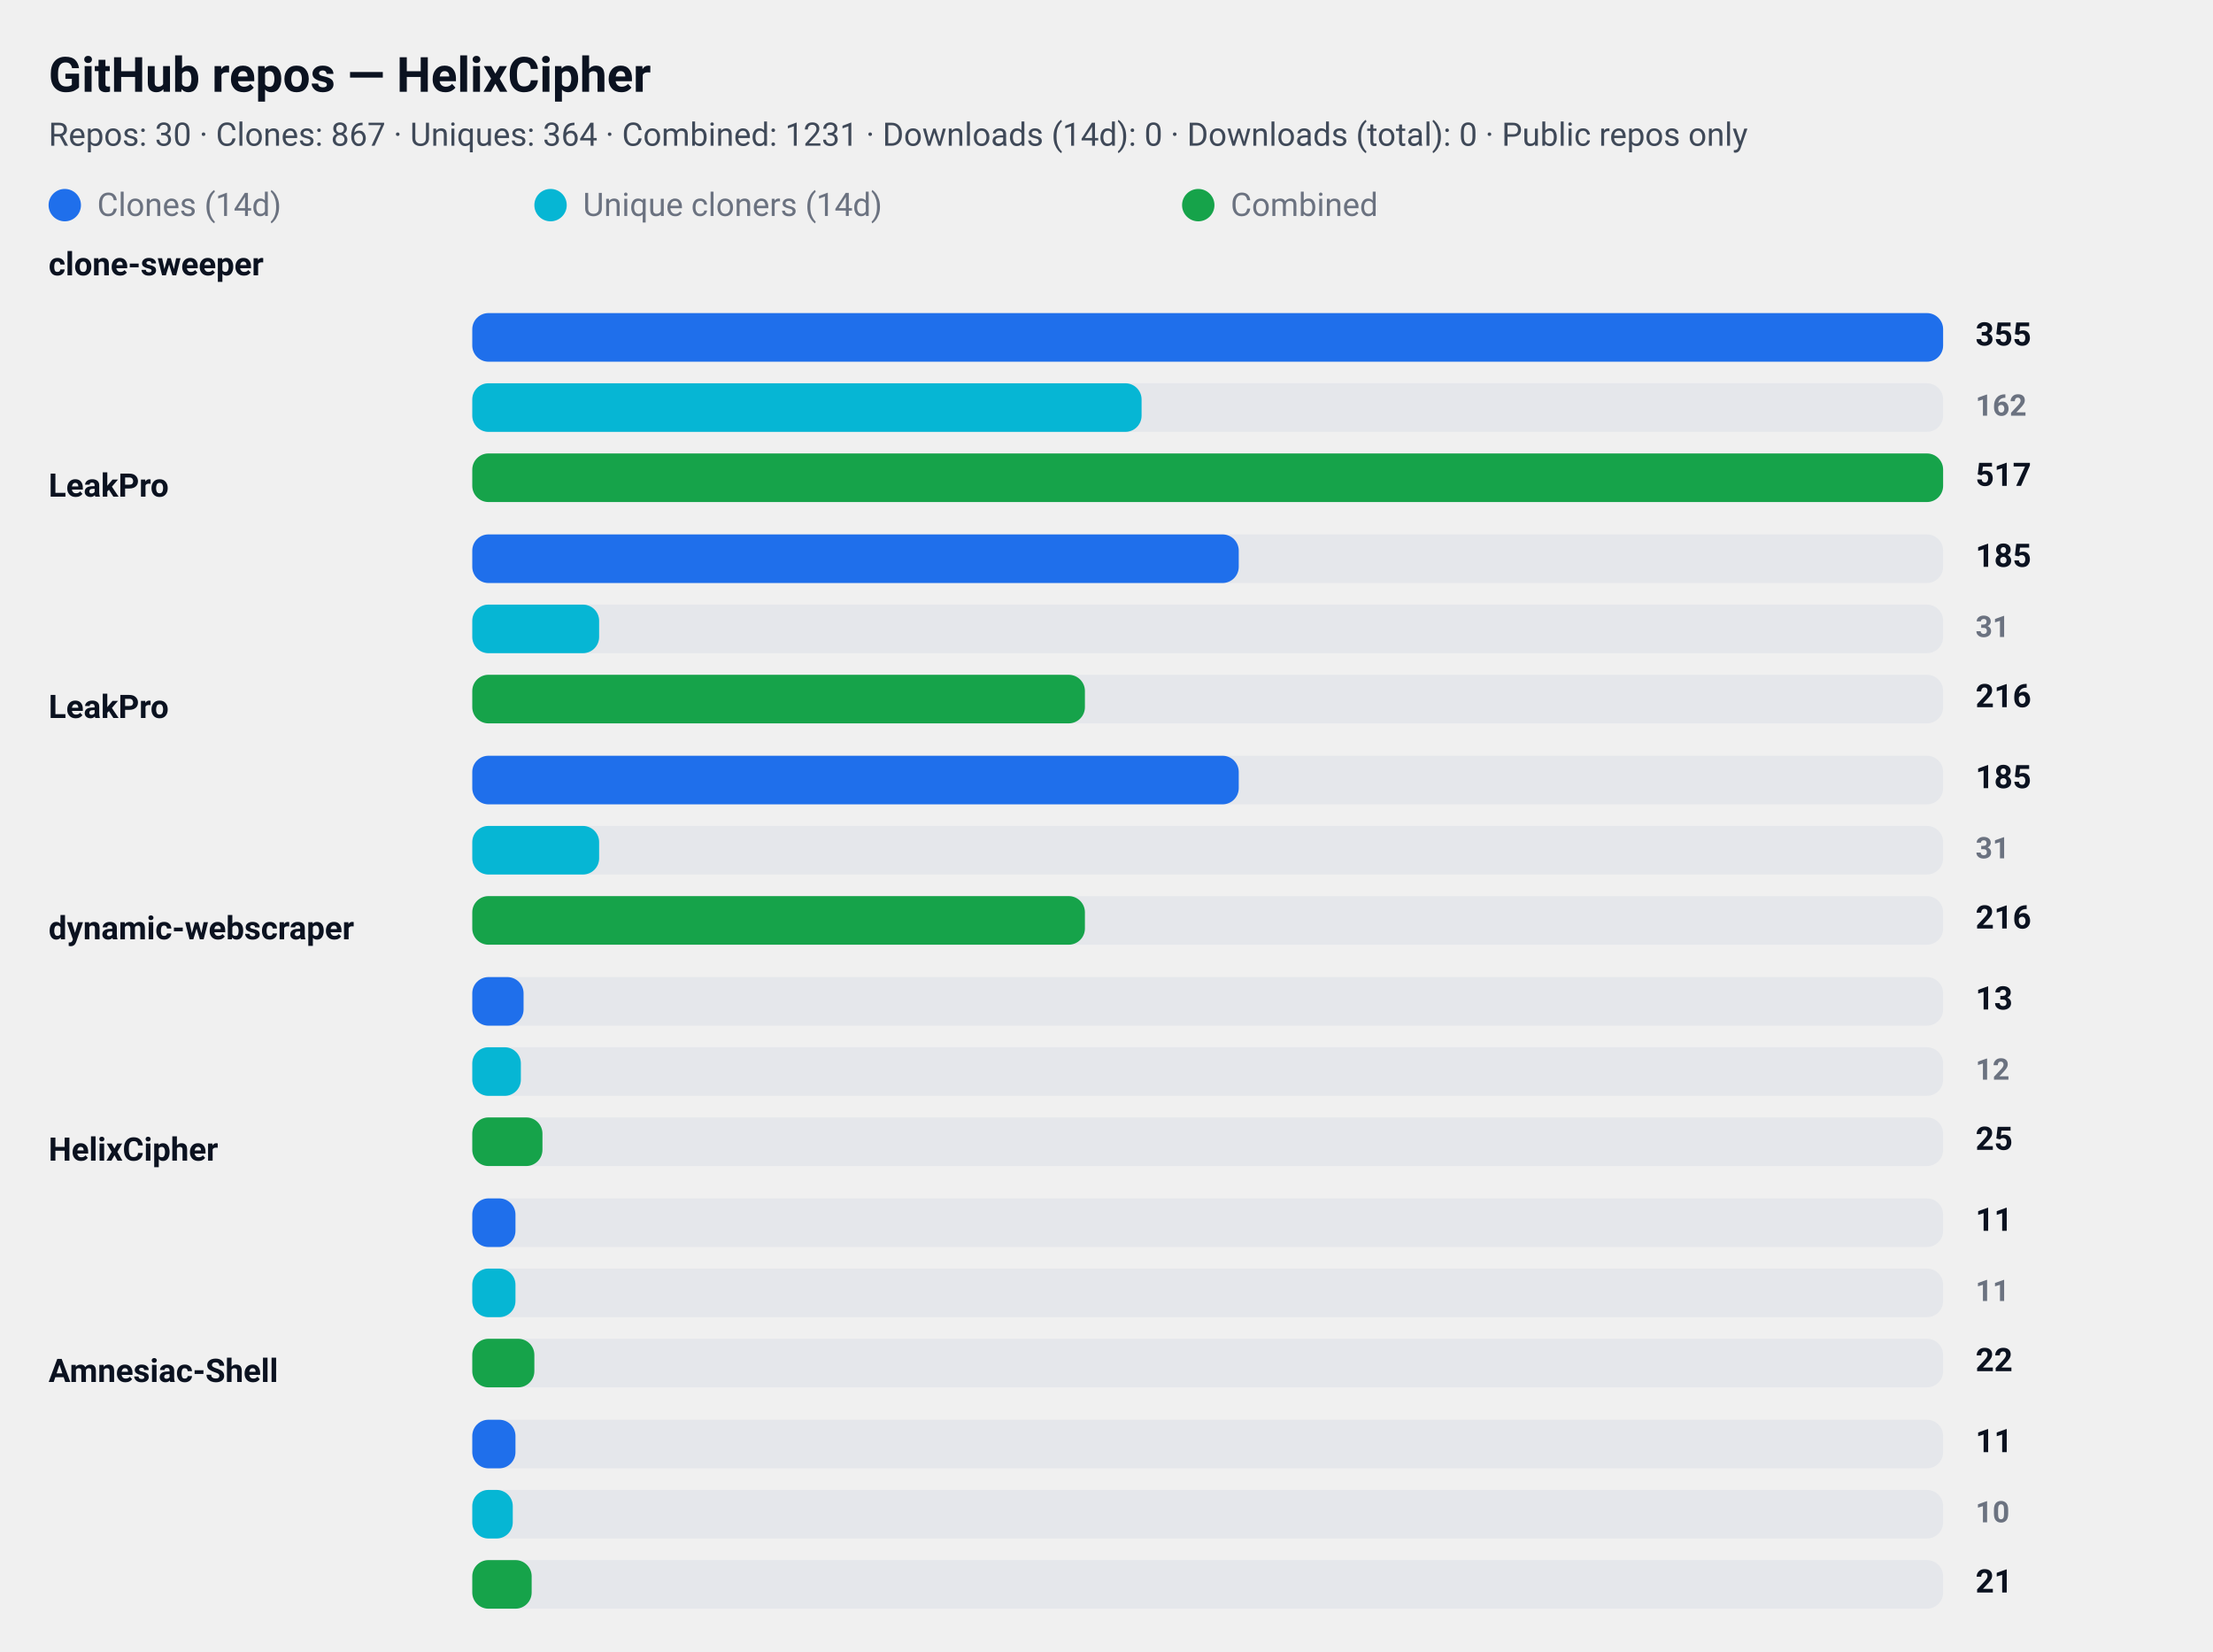
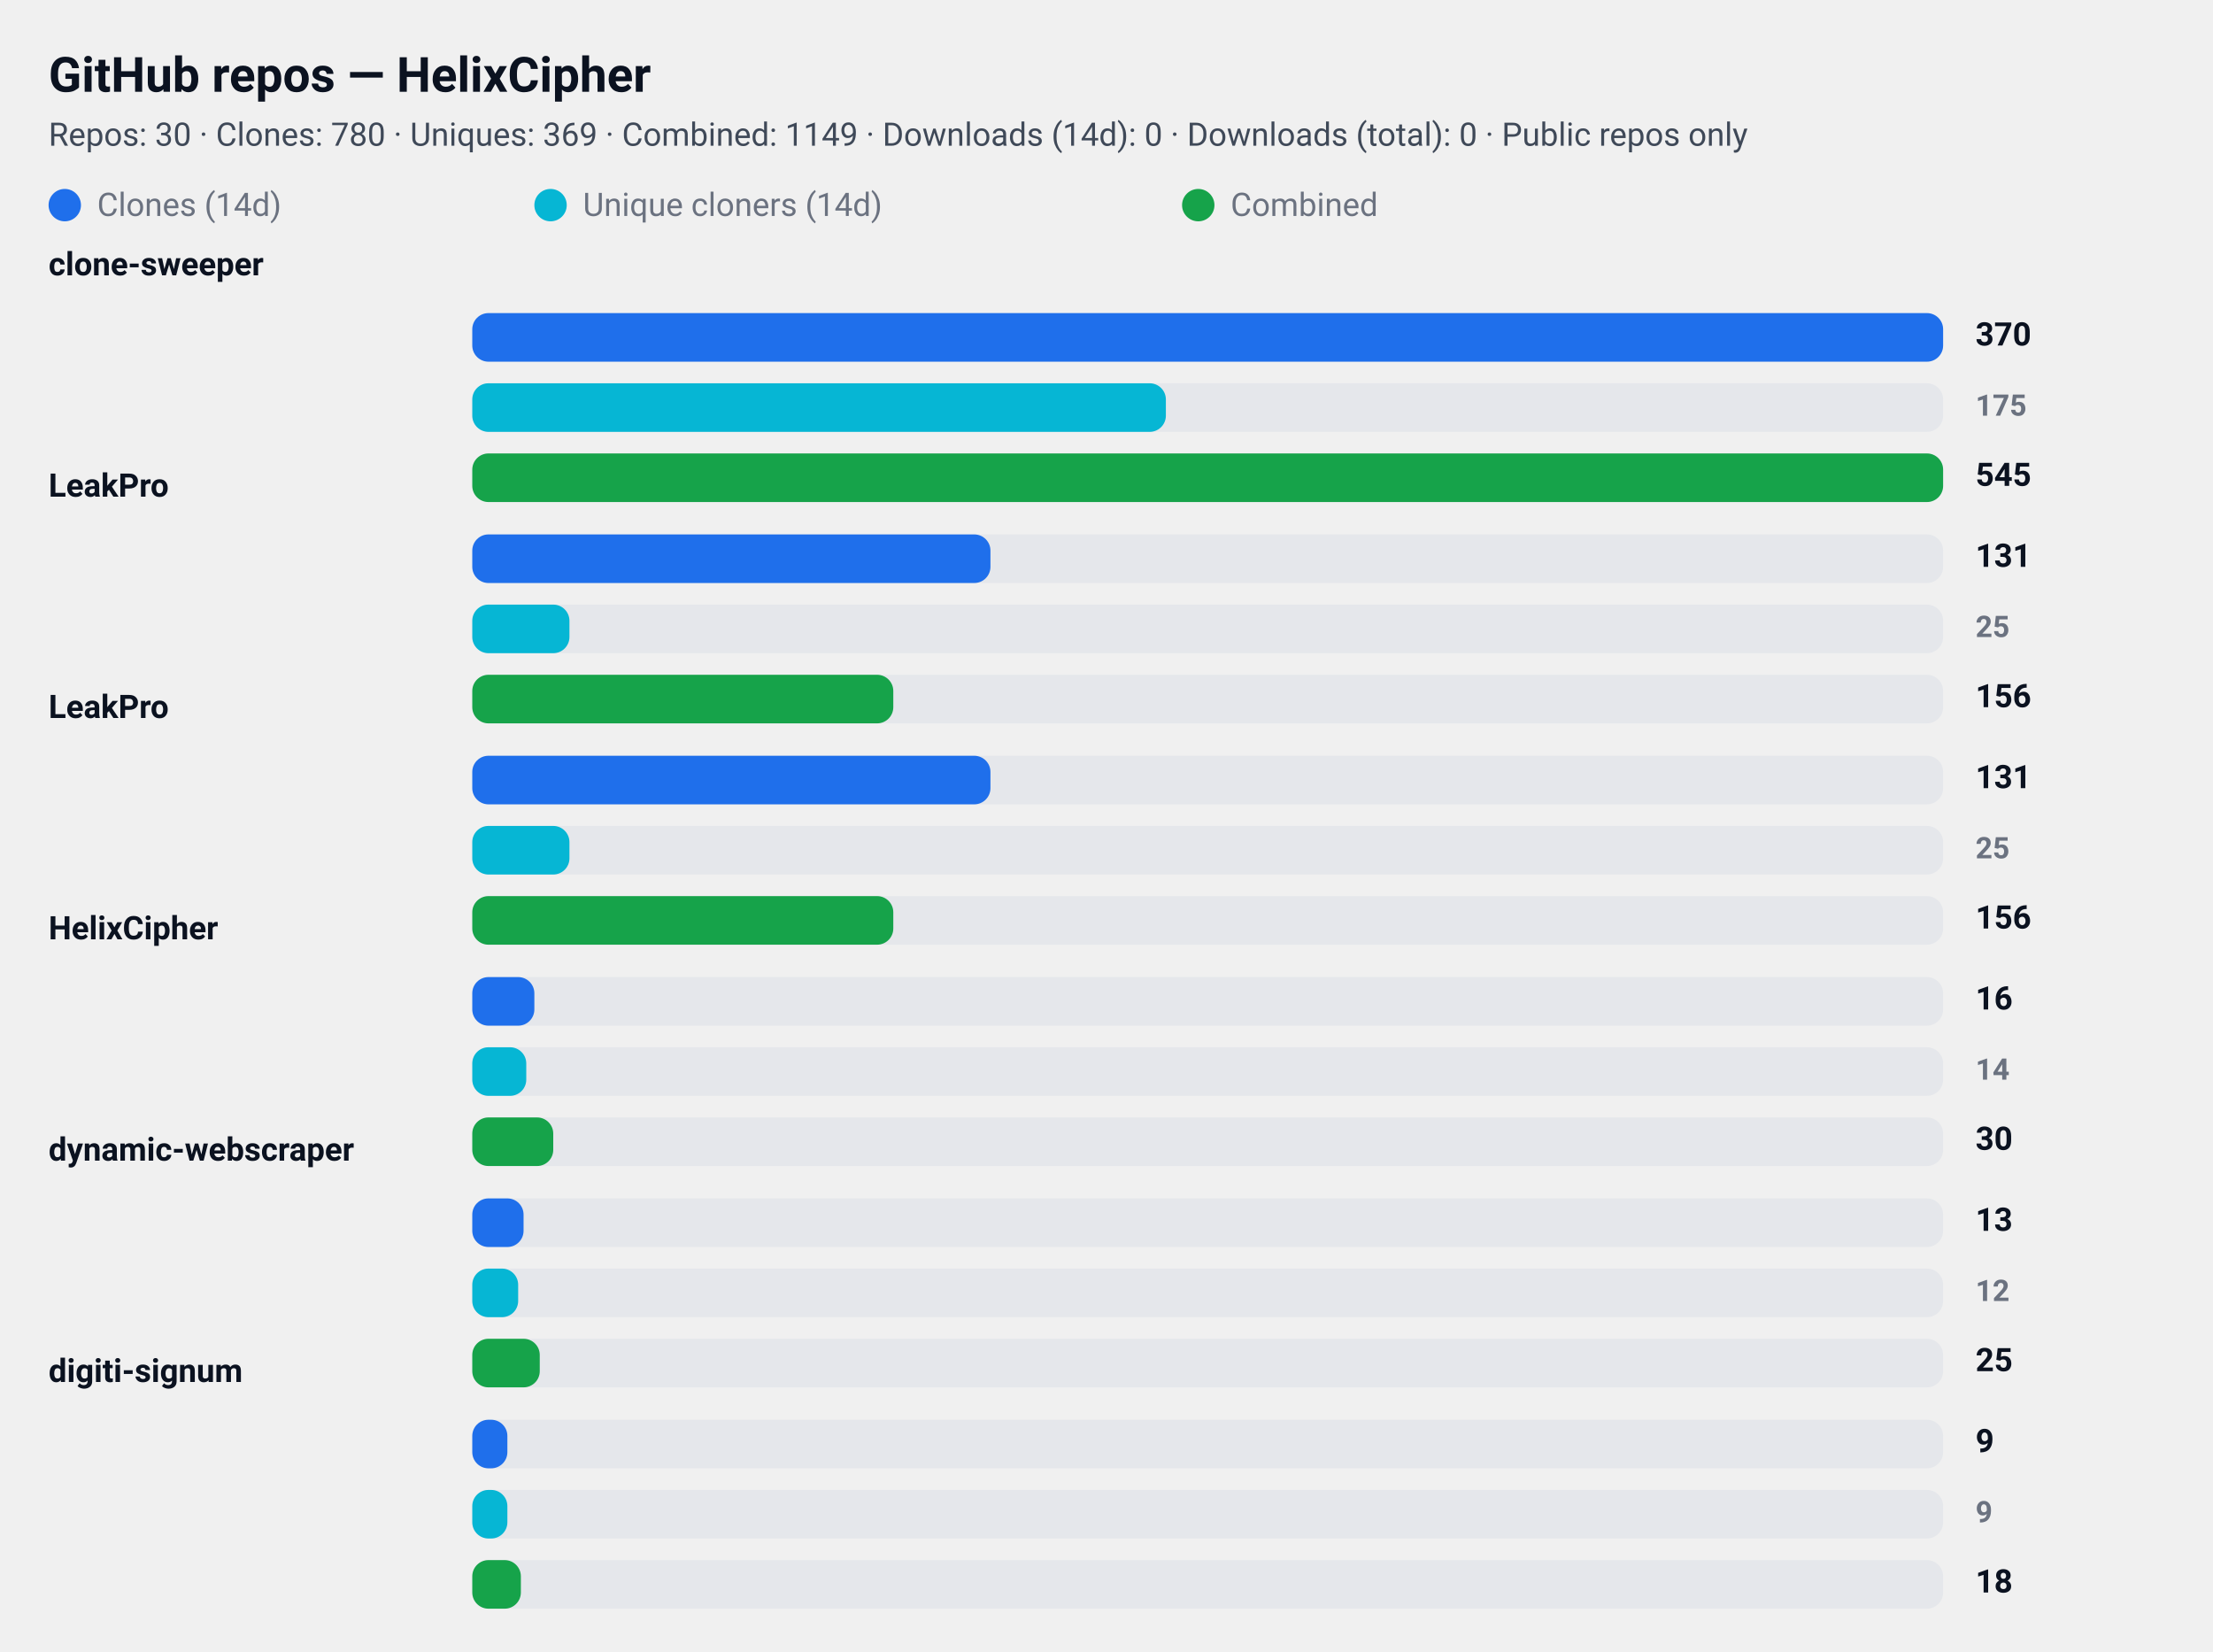
<svg xmlns="http://www.w3.org/2000/svg" width="820" height="612" viewBox="0 0 820 612" role="img" aria-label="GitHub repository clone statistics">
  <style>
  .card  { font-family: "Segoe UI", Roboto, "Helvetica Neue", Arial, sans-serif; }
  .title { font-weight: 700; font-size: 18px; fill: #0b1220; }
  .meta  { font-weight: 400; font-size: 12px; fill: #374151; opacity: 0.95; }
  .label { font-weight: 600; font-size: 12px; fill: #0b1220; }
  .count { font-weight: 700; font-size: 12px; fill: #0b1220; text-anchor: start; }
  .count-small { font-weight: 600; font-size: 11px; fill:#6b7280; text-anchor: start; }
  .muted { font-size:12px; fill:#6b7280; }

  .bar-clone { fill: #1f6feb; rx:6; }
  .bar-uniq  { fill: #06b6d4; rx:6; }
  .bar-comb  { fill: #16a34a; rx:6; }

  .bar-bg { fill: #e5e7eb; rx:6; }
  @media (prefers-color-scheme: dark) {
    .title, .meta, .label, .count, .count-small, .muted { fill: #ffffff; }
    .meta, .count-small { opacity: 0.9; }
  }
</style>
  <rect x="0" y="0" width="820" height="612" rx="12" fill="transparent" />
  <text x="18" y="34" class="title card">GitHub repos — HelixCipher</text>
-   <text x="18" y="54" class="meta card">Repos: 30 · Clones: 867 · Uniques: 364 · Combined: 1231 · Downloads (14d): 0 · Downloads (total): 0 · Public repos only</text>
+   <text x="18" y="54" class="meta card">Repos: 30 · Clones: 780 · Uniques: 369 · Combined: 1149 · Downloads (14d): 0 · Downloads (total): 0 · Public repos only</text>
  <g id="legend">
    <rect x="18" y="70" width="12" height="12" class="bar-clone" />
    <text x="36" y="80" class="muted card">Clones (14d)</text>
    <rect x="198" y="70" width="12" height="12" class="bar-uniq" />
    <text x="216" y="80" class="muted card">Unique cloners (14d)</text>
    <rect x="438" y="70" width="12" height="12" class="bar-comb" />
    <text x="456" y="80" class="muted card">Combined</text>
  </g>
  <text x="18" y="102" class="label card">clone-sweeper</text>
  <rect x="175" y="116" width="545" height="18" class="bar-bg" />
  <rect x="175" y="116" width="545" height="18" class="bar-clone" />
-   <text x="732" y="128" class="count card">355</text>
+   <text x="732" y="128" class="count card">370</text>
  <rect x="175" y="142" width="545" height="18" class="bar-bg" />
-   <rect x="175" y="142" width="248" height="18" class="bar-uniq" />
-   <text x="732" y="154" class="count-small card">162</text>
+   <rect x="175" y="142" width="257" height="18" class="bar-uniq" />
+   <text x="732" y="154" class="count-small card">175</text>
  <rect x="175" y="168" width="545" height="18" class="bar-bg" />
  <rect x="175" y="168" width="545" height="18" class="bar-comb" />
-   <text x="732" y="180" class="count card">517</text>
+   <text x="732" y="180" class="count card">545</text>
  <text x="18" y="184" class="label card">LeakPro</text>
  <rect x="175" y="198" width="545" height="18" class="bar-bg" />
-   <rect x="175" y="198" width="284" height="18" class="bar-clone" />
-   <text x="732" y="210" class="count card">185</text>
+   <rect x="175" y="198" width="192" height="18" class="bar-clone" />
+   <text x="732" y="210" class="count card">131</text>
  <rect x="175" y="224" width="545" height="18" class="bar-bg" />
-   <rect x="175" y="224" width="47" height="18" class="bar-uniq" />
-   <text x="732" y="236" class="count-small card">31</text>
+   <rect x="175" y="224" width="36" height="18" class="bar-uniq" />
+   <text x="732" y="236" class="count-small card">25</text>
  <rect x="175" y="250" width="545" height="18" class="bar-bg" />
-   <rect x="175" y="250" width="227" height="18" class="bar-comb" />
-   <text x="732" y="262" class="count card">216</text>
+   <rect x="175" y="250" width="156" height="18" class="bar-comb" />
+   <text x="732" y="262" class="count card">156</text>
  <text x="18" y="266" class="label card">LeakPro</text>
  <rect x="175" y="280" width="545" height="18" class="bar-bg" />
-   <rect x="175" y="280" width="284" height="18" class="bar-clone" />
-   <text x="732" y="292" class="count card">185</text>
+   <rect x="175" y="280" width="192" height="18" class="bar-clone" />
+   <text x="732" y="292" class="count card">131</text>
  <rect x="175" y="306" width="545" height="18" class="bar-bg" />
-   <rect x="175" y="306" width="47" height="18" class="bar-uniq" />
-   <text x="732" y="318" class="count-small card">31</text>
+   <rect x="175" y="306" width="36" height="18" class="bar-uniq" />
+   <text x="732" y="318" class="count-small card">25</text>
  <rect x="175" y="332" width="545" height="18" class="bar-bg" />
-   <rect x="175" y="332" width="227" height="18" class="bar-comb" />
-   <text x="732" y="344" class="count card">216</text>
-   <text x="18" y="348" class="label card">dynamic-webscraper</text>
+   <rect x="175" y="332" width="156" height="18" class="bar-comb" />
+   <text x="732" y="344" class="count card">156</text>
+   <text x="18" y="348" class="label card">HelixCipher</text>
  <rect x="175" y="362" width="545" height="18" class="bar-bg" />
-   <rect x="175" y="362" width="19" height="18" class="bar-clone" />
-   <text x="732" y="374" class="count card">13</text>
+   <rect x="175" y="362" width="23" height="18" class="bar-clone" />
+   <text x="732" y="374" class="count card">16</text>
  <rect x="175" y="388" width="545" height="18" class="bar-bg" />
-   <rect x="175" y="388" width="18" height="18" class="bar-uniq" />
-   <text x="732" y="400" class="count-small card">12</text>
+   <rect x="175" y="388" width="20" height="18" class="bar-uniq" />
+   <text x="732" y="400" class="count-small card">14</text>
  <rect x="175" y="414" width="545" height="18" class="bar-bg" />
-   <rect x="175" y="414" width="26" height="18" class="bar-comb" />
-   <text x="732" y="426" class="count card">25</text>
-   <text x="18" y="430" class="label card">HelixCipher</text>
+   <rect x="175" y="414" width="30" height="18" class="bar-comb" />
+   <text x="732" y="426" class="count card">30</text>
+   <text x="18" y="430" class="label card">dynamic-webscraper</text>
  <rect x="175" y="444" width="545" height="18" class="bar-bg" />
-   <rect x="175" y="444" width="16" height="18" class="bar-clone" />
-   <text x="732" y="456" class="count card">11</text>
+   <rect x="175" y="444" width="19" height="18" class="bar-clone" />
+   <text x="732" y="456" class="count card">13</text>
  <rect x="175" y="470" width="545" height="18" class="bar-bg" />
-   <rect x="175" y="470" width="16" height="18" class="bar-uniq" />
-   <text x="732" y="482" class="count-small card">11</text>
+   <rect x="175" y="470" width="17" height="18" class="bar-uniq" />
+   <text x="732" y="482" class="count-small card">12</text>
  <rect x="175" y="496" width="545" height="18" class="bar-bg" />
-   <rect x="175" y="496" width="23" height="18" class="bar-comb" />
-   <text x="732" y="508" class="count card">22</text>
-   <text x="18" y="512" class="label card">Amnesiac-Shell</text>
+   <rect x="175" y="496" width="25" height="18" class="bar-comb" />
+   <text x="732" y="508" class="count card">25</text>
+   <text x="18" y="512" class="label card">digiti-signum</text>
  <rect x="175" y="526" width="545" height="18" class="bar-bg" />
-   <rect x="175" y="526" width="16" height="18" class="bar-clone" />
-   <text x="732" y="538" class="count card">11</text>
+   <rect x="175" y="526" width="13" height="18" class="bar-clone" />
+   <text x="732" y="538" class="count card">9</text>
  <rect x="175" y="552" width="545" height="18" class="bar-bg" />
-   <rect x="175" y="552" width="15" height="18" class="bar-uniq" />
-   <text x="732" y="564" class="count-small card">10</text>
+   <rect x="175" y="552" width="13" height="18" class="bar-uniq" />
+   <text x="732" y="564" class="count-small card">9</text>
  <rect x="175" y="578" width="545" height="18" class="bar-bg" />
-   <rect x="175" y="578" width="22" height="18" class="bar-comb" />
-   <text x="732" y="590" class="count card">21</text>
+   <rect x="175" y="578" width="18" height="18" class="bar-comb" />
+   <text x="732" y="590" class="count card">18</text>
</svg>
